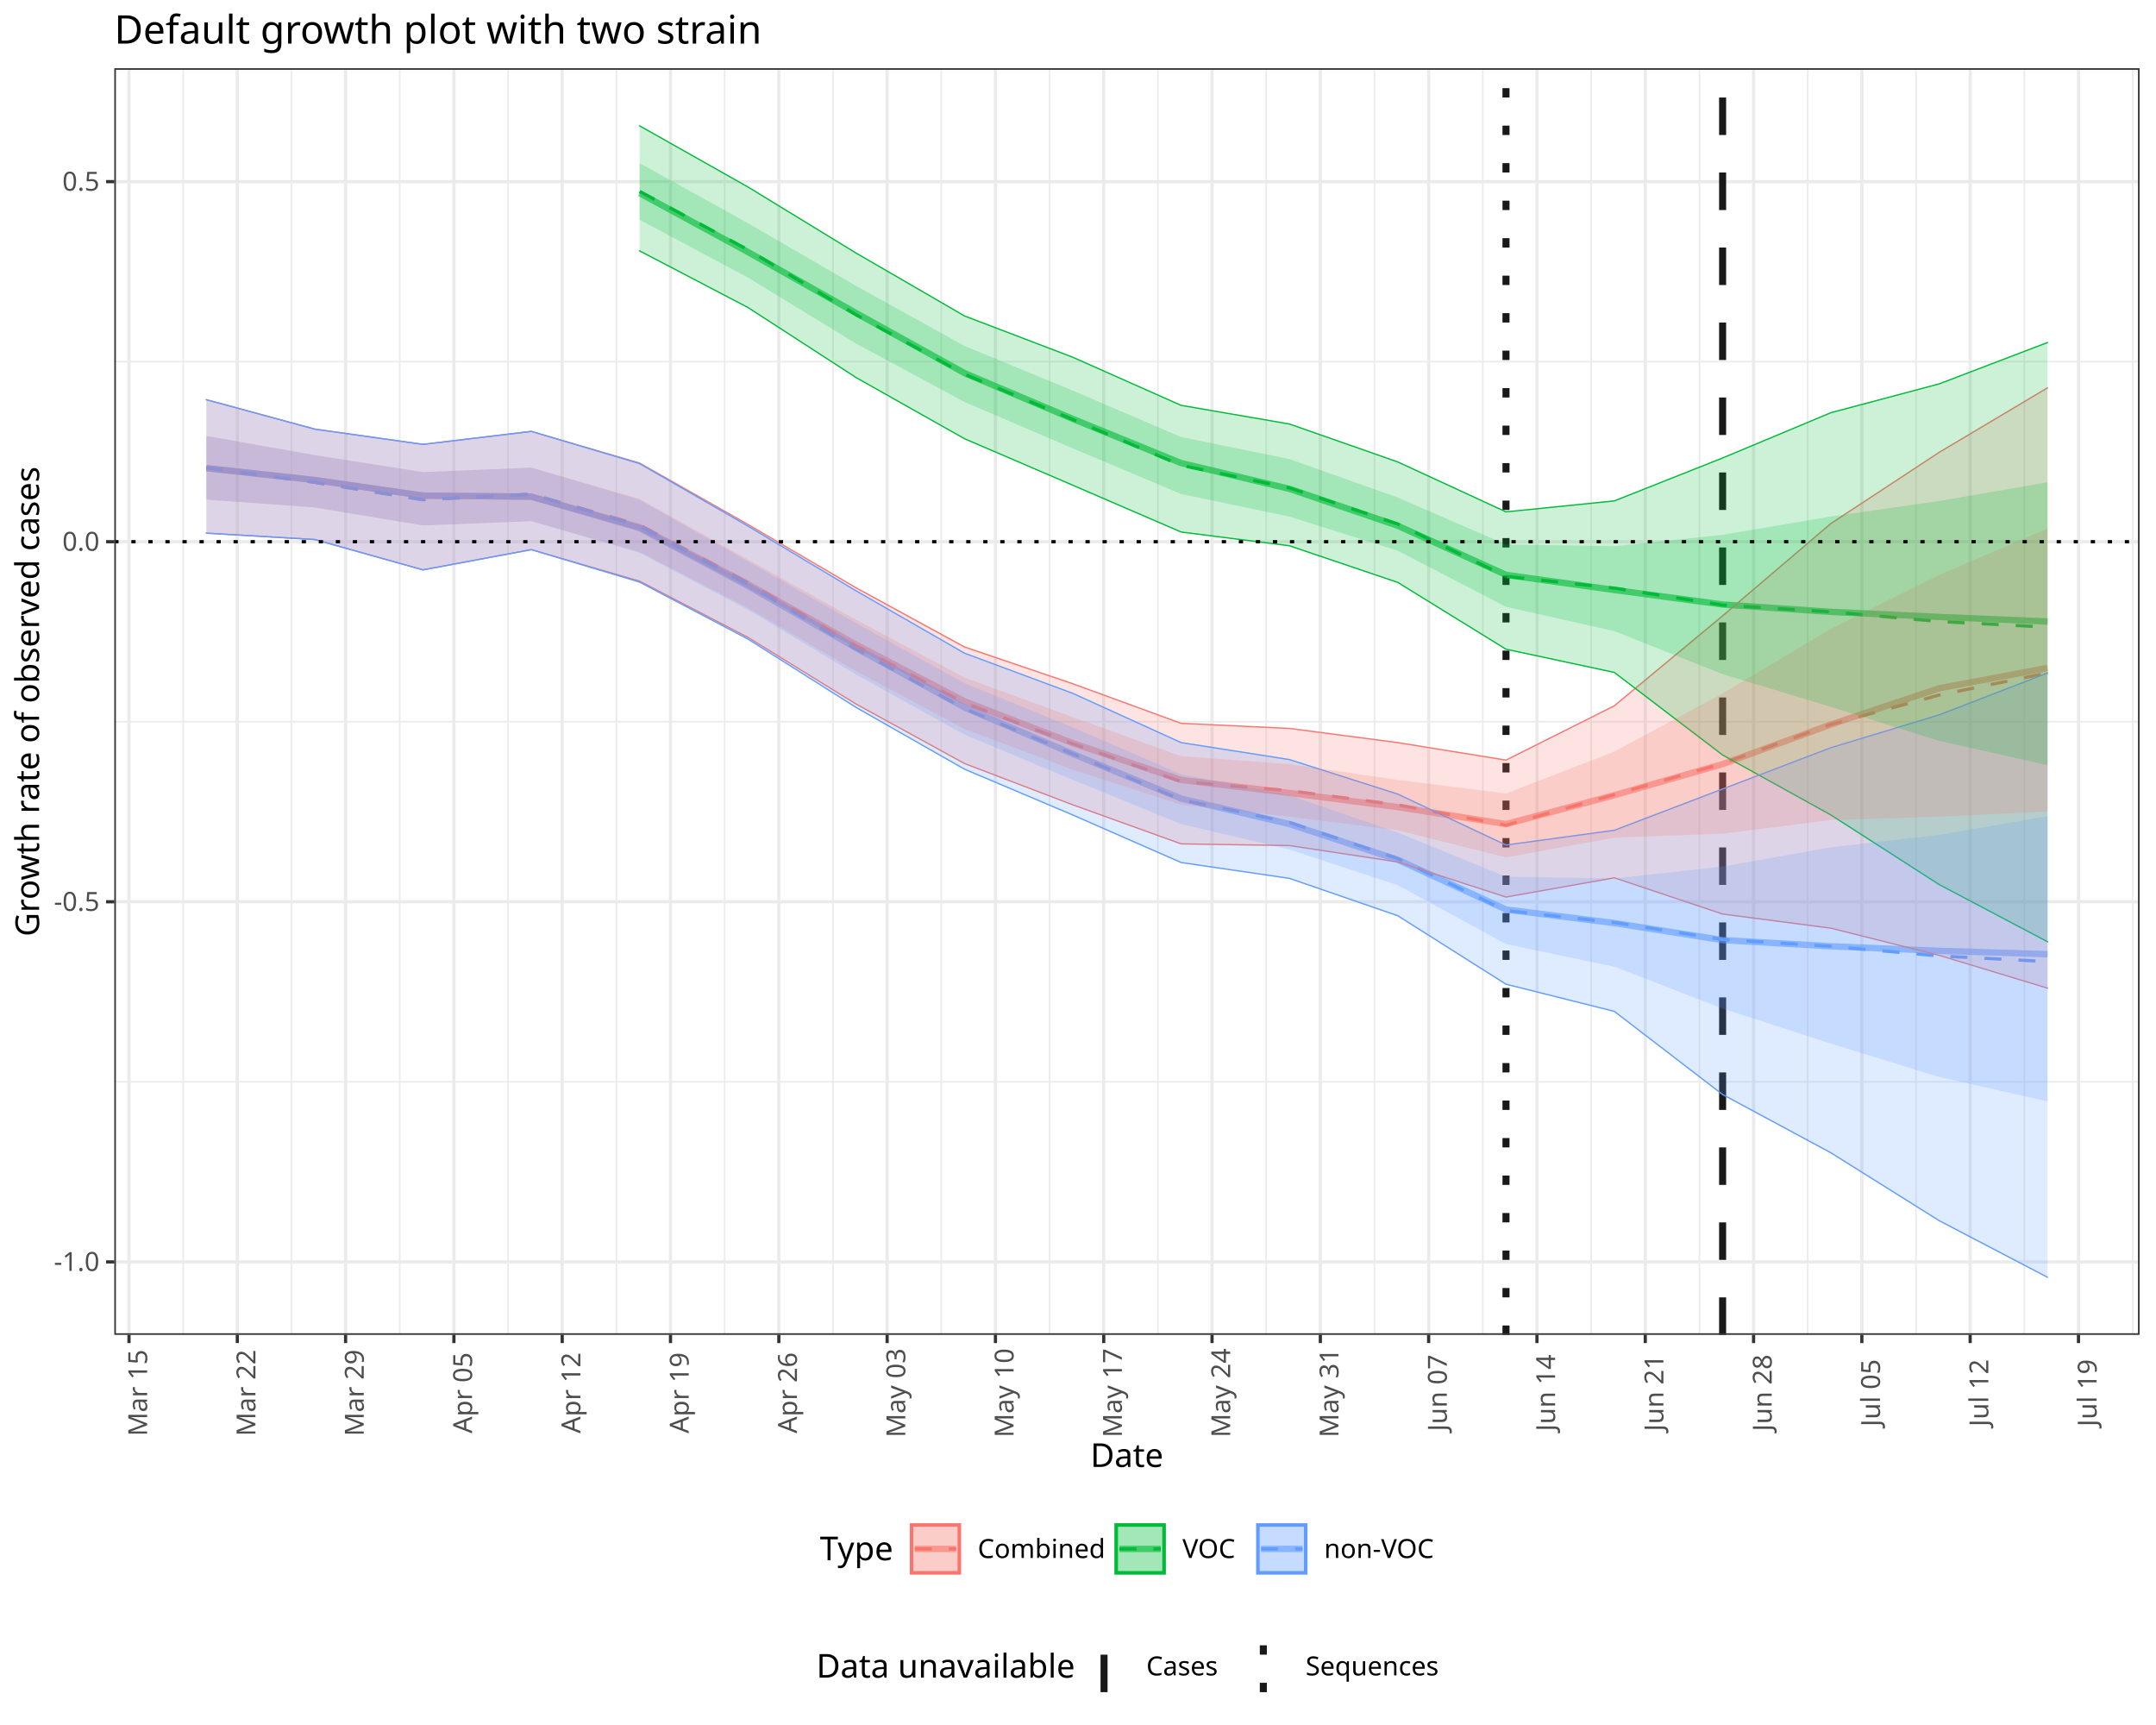
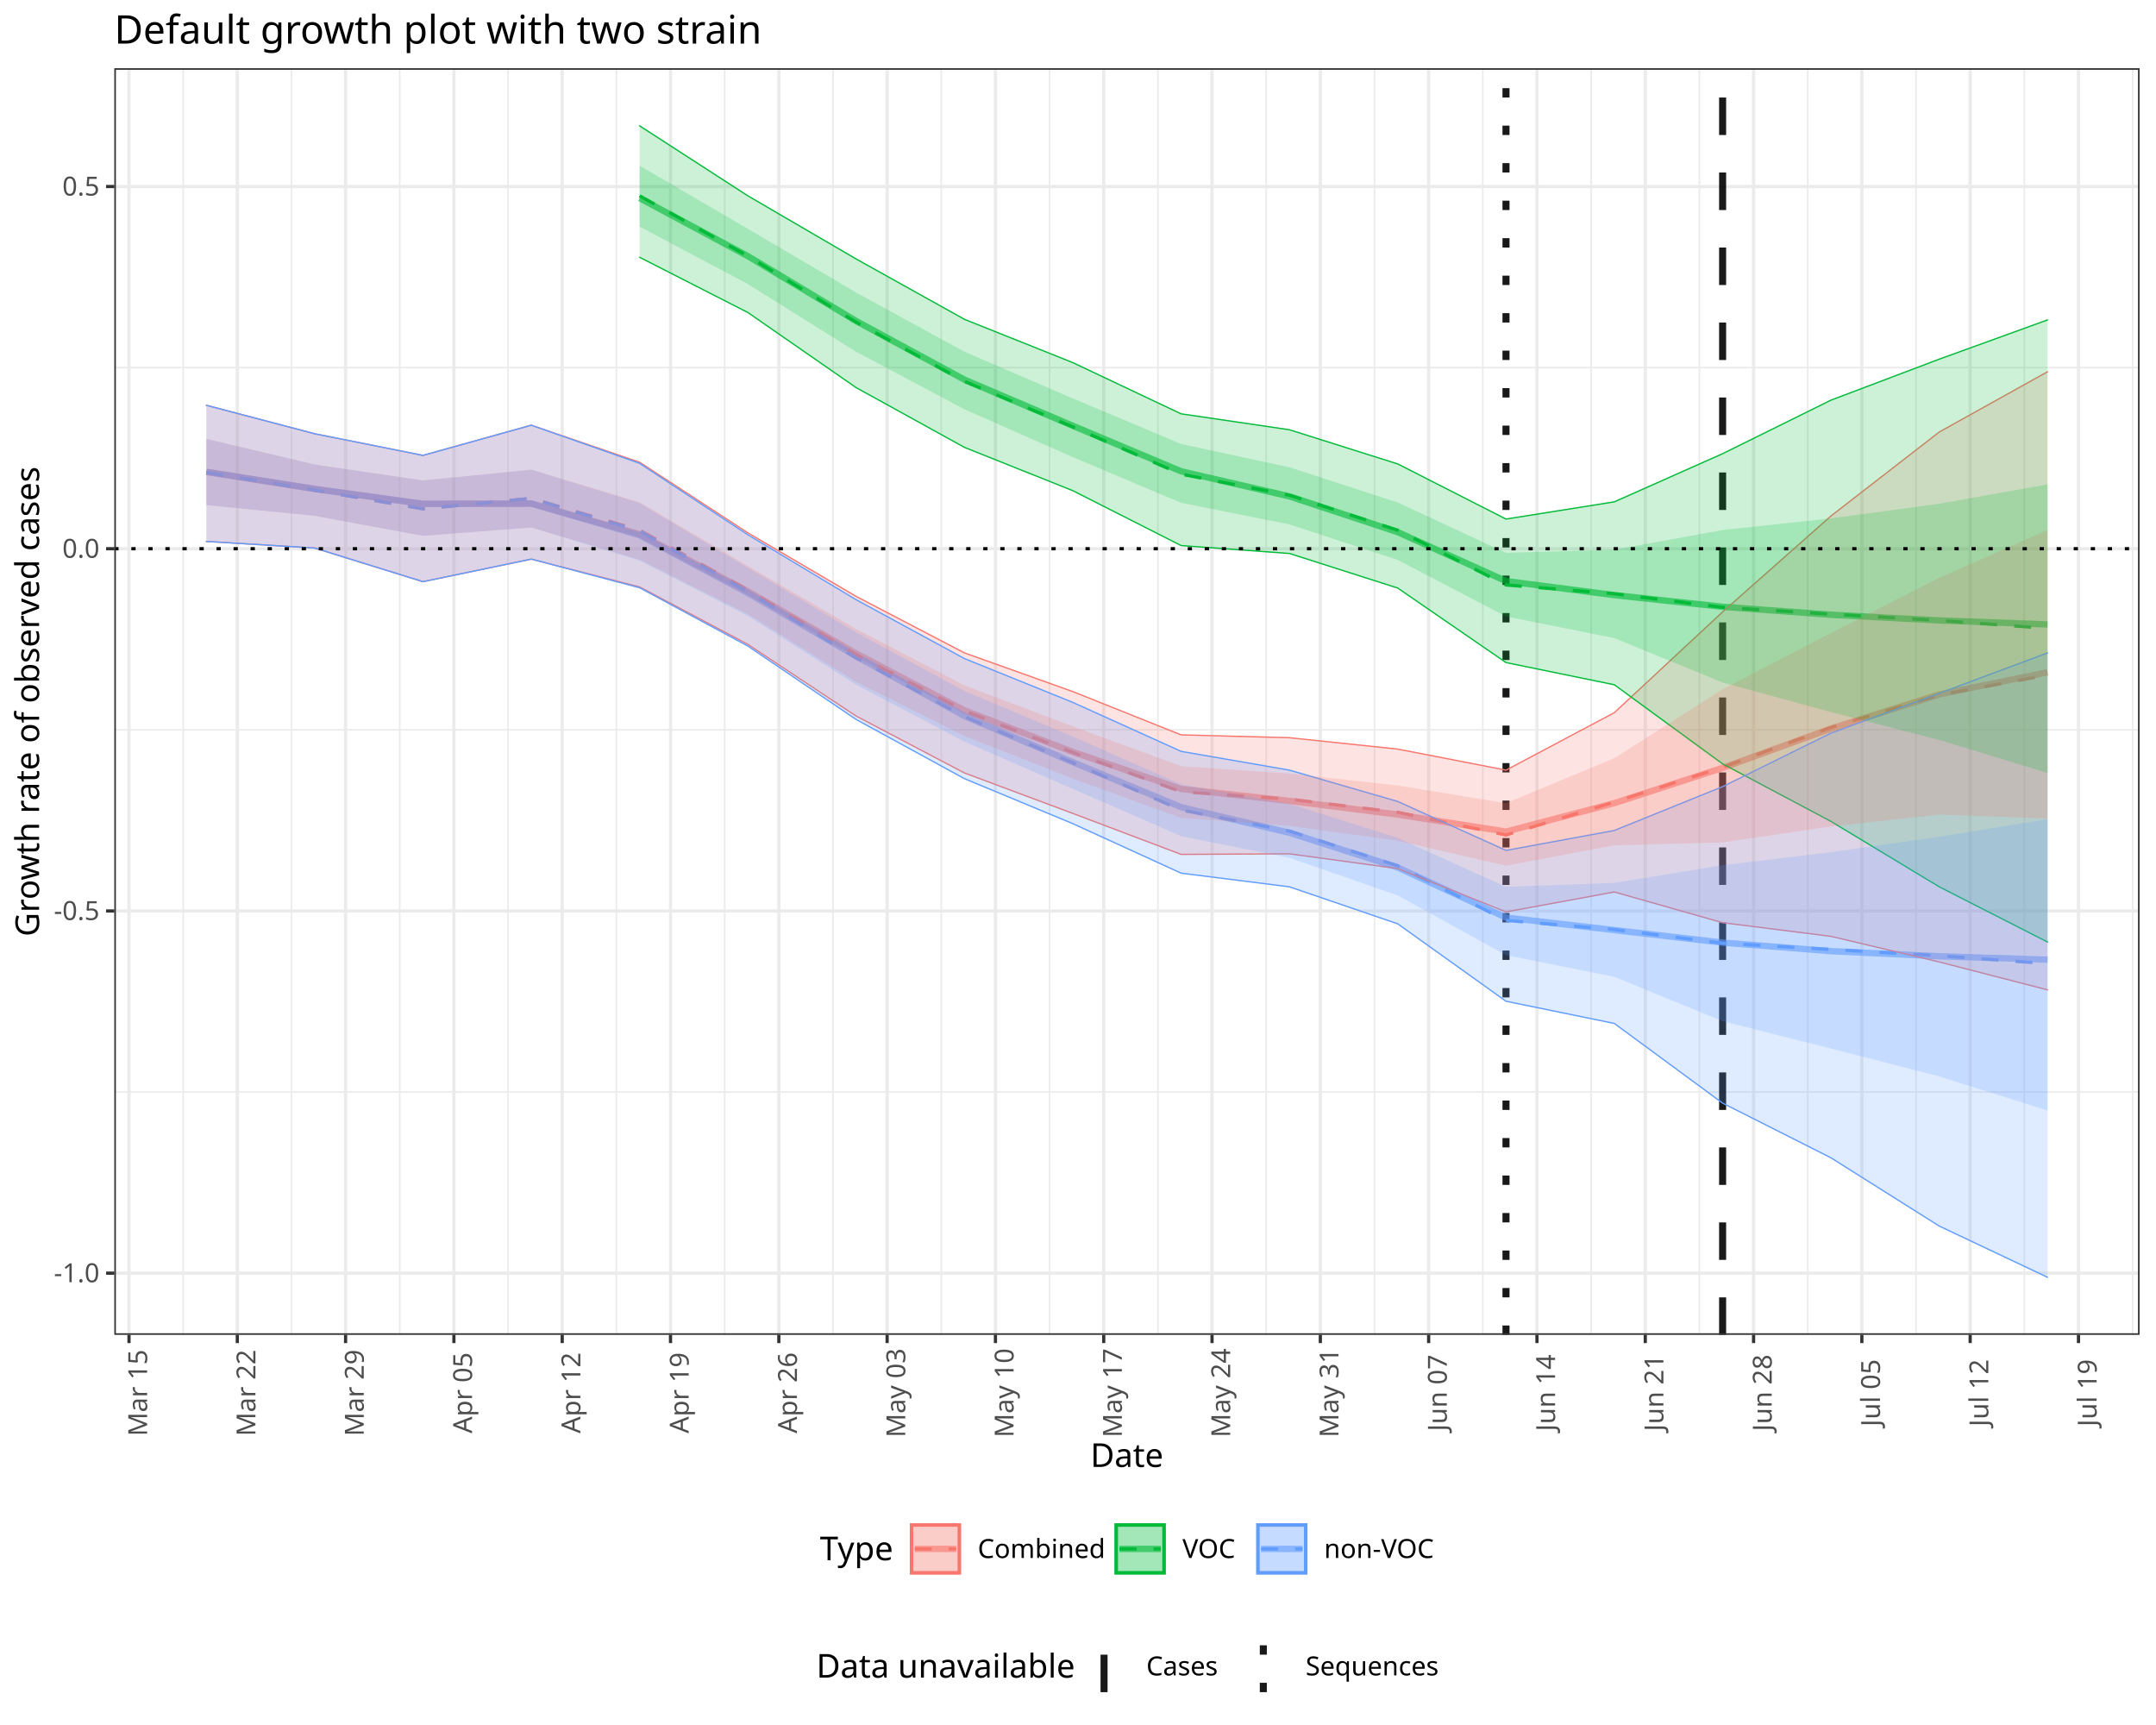
<svg xmlns="http://www.w3.org/2000/svg" class="svglite" data-engine-version="2.0" width="720.00pt" height="576.00pt" viewBox="0 0 720.00 576.00">
  <defs>
    <style type="text/css">
    .svglite line, .svglite polyline, .svglite polygon, .svglite path, .svglite rect, .svglite circle {
      fill: none;
      stroke: #000000;
      stroke-linecap: round;
      stroke-linejoin: round;
      stroke-miterlimit: 10.00;
    }
  </style>
  </defs>
  <rect width="100%" height="100%" style="stroke: none; fill: #FFFFFF;" />
  <defs>
    <clipPath id="cpMC4wMHw3MjAuMDB8MC4wMHw1NzYuMDA=">
      <rect x="0.00" y="0.00" width="720.00" height="576.00" />
    </clipPath>
  </defs>
  <g clip-path="url(#cpMC4wMHw3MjAuMDB8MC4wMHw1NzYuMDA=)">
    <rect x="0.00" y="0.00" width="720.00" height="576.00" style="stroke-width: 1.07; stroke: #FFFFFF; fill: #FFFFFF;" />
  </g>
  <defs>
    <clipPath id="cpMzguMTd8NzE0LjUyfDIyLjc4fDQ0NS43Mw==">
      <rect x="38.17" y="22.78" width="676.35" height="422.95" />
    </clipPath>
  </defs>
  <g clip-path="url(#cpMzguMTd8NzE0LjUyfDIyLjc4fDQ0NS43Mw==)">
    <rect x="38.17" y="22.78" width="676.35" height="422.95" style="stroke-width: 1.07; stroke: none; fill: #FFFFFF;" />
-     <polyline points="38.17,361.24 714.52,361.24 " style="stroke-width: 0.53; stroke: #EBEBEB; stroke-linecap: butt;" />
-     <polyline points="38.17,241.00 714.52,241.00 " style="stroke-width: 0.53; stroke: #EBEBEB; stroke-linecap: butt;" />
-     <polyline points="38.17,120.76 714.52,120.76 " style="stroke-width: 0.53; stroke: #EBEBEB; stroke-linecap: butt;" />
+     <polyline points="38.17,364.65 714.52,364.65 " style="stroke-width: 0.53; stroke: #EBEBEB; stroke-linecap: butt;" />
+     <polyline points="38.17,243.70 714.52,243.70 " style="stroke-width: 0.53; stroke: #EBEBEB; stroke-linecap: butt;" />
+     <polyline points="38.17,122.75 714.52,122.75 " style="stroke-width: 0.53; stroke: #EBEBEB; stroke-linecap: butt;" />
    <polyline points="61.16,445.73 61.16,22.78 " style="stroke-width: 0.53; stroke: #EBEBEB; stroke-linecap: butt;" />
    <polyline points="97.33,445.73 97.33,22.78 " style="stroke-width: 0.53; stroke: #EBEBEB; stroke-linecap: butt;" />
    <polyline points="133.50,445.73 133.50,22.78 " style="stroke-width: 0.53; stroke: #EBEBEB; stroke-linecap: butt;" />
    <polyline points="169.67,445.73 169.67,22.78 " style="stroke-width: 0.53; stroke: #EBEBEB; stroke-linecap: butt;" />
    <polyline points="205.84,445.73 205.84,22.78 " style="stroke-width: 0.53; stroke: #EBEBEB; stroke-linecap: butt;" />
    <polyline points="242.00,445.73 242.00,22.78 " style="stroke-width: 0.53; stroke: #EBEBEB; stroke-linecap: butt;" />
    <polyline points="278.17,445.73 278.17,22.78 " style="stroke-width: 0.53; stroke: #EBEBEB; stroke-linecap: butt;" />
    <polyline points="314.34,445.73 314.34,22.78 " style="stroke-width: 0.53; stroke: #EBEBEB; stroke-linecap: butt;" />
    <polyline points="350.51,445.73 350.51,22.78 " style="stroke-width: 0.53; stroke: #EBEBEB; stroke-linecap: butt;" />
    <polyline points="386.68,445.73 386.68,22.78 " style="stroke-width: 0.53; stroke: #EBEBEB; stroke-linecap: butt;" />
    <polyline points="422.85,445.73 422.85,22.78 " style="stroke-width: 0.53; stroke: #EBEBEB; stroke-linecap: butt;" />
    <polyline points="459.02,445.73 459.02,22.78 " style="stroke-width: 0.53; stroke: #EBEBEB; stroke-linecap: butt;" />
    <polyline points="495.18,445.73 495.18,22.78 " style="stroke-width: 0.53; stroke: #EBEBEB; stroke-linecap: butt;" />
    <polyline points="531.35,445.73 531.35,22.78 " style="stroke-width: 0.53; stroke: #EBEBEB; stroke-linecap: butt;" />
    <polyline points="567.52,445.73 567.52,22.78 " style="stroke-width: 0.53; stroke: #EBEBEB; stroke-linecap: butt;" />
    <polyline points="603.69,445.73 603.69,22.78 " style="stroke-width: 0.53; stroke: #EBEBEB; stroke-linecap: butt;" />
    <polyline points="639.86,445.73 639.86,22.78 " style="stroke-width: 0.53; stroke: #EBEBEB; stroke-linecap: butt;" />
    <polyline points="676.03,445.73 676.03,22.78 " style="stroke-width: 0.53; stroke: #EBEBEB; stroke-linecap: butt;" />
    <polyline points="712.20,445.73 712.20,22.78 " style="stroke-width: 0.53; stroke: #EBEBEB; stroke-linecap: butt;" />
-     <polyline points="38.17,421.36 714.52,421.36 " style="stroke-width: 1.07; stroke: #EBEBEB; stroke-linecap: butt;" />
-     <polyline points="38.17,301.12 714.52,301.12 " style="stroke-width: 1.07; stroke: #EBEBEB; stroke-linecap: butt;" />
-     <polyline points="38.17,180.88 714.52,180.88 " style="stroke-width: 1.07; stroke: #EBEBEB; stroke-linecap: butt;" />
-     <polyline points="38.17,60.65 714.52,60.65 " style="stroke-width: 1.07; stroke: #EBEBEB; stroke-linecap: butt;" />
+     <polyline points="38.17,425.13 714.52,425.13 " style="stroke-width: 1.07; stroke: #EBEBEB; stroke-linecap: butt;" />
+     <polyline points="38.17,304.18 714.52,304.18 " style="stroke-width: 1.07; stroke: #EBEBEB; stroke-linecap: butt;" />
+     <polyline points="38.17,183.23 714.52,183.23 " style="stroke-width: 1.07; stroke: #EBEBEB; stroke-linecap: butt;" />
+     <polyline points="38.17,62.28 714.52,62.28 " style="stroke-width: 1.07; stroke: #EBEBEB; stroke-linecap: butt;" />
    <polyline points="43.08,445.73 43.08,22.78 " style="stroke-width: 1.07; stroke: #EBEBEB; stroke-linecap: butt;" />
    <polyline points="79.25,445.73 79.25,22.78 " style="stroke-width: 1.07; stroke: #EBEBEB; stroke-linecap: butt;" />
    <polyline points="115.41,445.73 115.41,22.78 " style="stroke-width: 1.07; stroke: #EBEBEB; stroke-linecap: butt;" />
    <polyline points="151.58,445.73 151.58,22.78 " style="stroke-width: 1.07; stroke: #EBEBEB; stroke-linecap: butt;" />
    <polyline points="187.75,445.73 187.75,22.78 " style="stroke-width: 1.07; stroke: #EBEBEB; stroke-linecap: butt;" />
    <polyline points="223.92,445.73 223.92,22.78 " style="stroke-width: 1.07; stroke: #EBEBEB; stroke-linecap: butt;" />
    <polyline points="260.09,445.73 260.09,22.78 " style="stroke-width: 1.07; stroke: #EBEBEB; stroke-linecap: butt;" />
    <polyline points="296.26,445.73 296.26,22.78 " style="stroke-width: 1.07; stroke: #EBEBEB; stroke-linecap: butt;" />
    <polyline points="332.43,445.73 332.43,22.78 " style="stroke-width: 1.07; stroke: #EBEBEB; stroke-linecap: butt;" />
    <polyline points="368.59,445.73 368.59,22.78 " style="stroke-width: 1.07; stroke: #EBEBEB; stroke-linecap: butt;" />
    <polyline points="404.76,445.73 404.76,22.78 " style="stroke-width: 1.07; stroke: #EBEBEB; stroke-linecap: butt;" />
    <polyline points="440.93,445.73 440.93,22.78 " style="stroke-width: 1.07; stroke: #EBEBEB; stroke-linecap: butt;" />
    <polyline points="477.10,445.73 477.10,22.78 " style="stroke-width: 1.07; stroke: #EBEBEB; stroke-linecap: butt;" />
    <polyline points="513.27,445.73 513.27,22.78 " style="stroke-width: 1.07; stroke: #EBEBEB; stroke-linecap: butt;" />
    <polyline points="549.44,445.73 549.44,22.78 " style="stroke-width: 1.07; stroke: #EBEBEB; stroke-linecap: butt;" />
    <polyline points="585.61,445.73 585.61,22.78 " style="stroke-width: 1.07; stroke: #EBEBEB; stroke-linecap: butt;" />
    <polyline points="621.77,445.73 621.77,22.78 " style="stroke-width: 1.07; stroke: #EBEBEB; stroke-linecap: butt;" />
    <polyline points="657.94,445.73 657.94,22.78 " style="stroke-width: 1.07; stroke: #EBEBEB; stroke-linecap: butt;" />
    <polyline points="694.11,445.73 694.11,22.78 " style="stroke-width: 1.07; stroke: #EBEBEB; stroke-linecap: butt;" />
    <line x1="575.27" y1="445.73" x2="575.27" y2="22.78" style="stroke-width: 2.35; stroke: #000000; stroke-opacity: 0.90; stroke-dasharray: 12.52,12.52; stroke-linecap: butt;" />
    <line x1="502.93" y1="445.73" x2="502.93" y2="22.78" style="stroke-width: 2.35; stroke: #000000; stroke-opacity: 0.90; stroke-dasharray: 3.13,9.39; stroke-linecap: butt;" />
-     <polyline points="68.91,156.32 105.08,160.29 141.25,165.50 177.42,165.84 213.59,176.03 249.75,195.02 285.92,215.27 322.09,234.16 358.26,248.15 394.43,260.43 430.60,264.77 466.77,269.50 502.93,275.17 539.10,265.53 575.27,255.14 611.44,241.91 647.61,229.82 683.78,223.02 " style="stroke-width: 2.13; stroke: #F8766D; stroke-opacity: 0.60; stroke-linecap: butt;" />
-     <polyline points="213.59,64.49 249.75,84.14 285.92,104.55 322.09,124.58 358.26,139.88 394.43,154.62 430.60,163.23 466.77,175.54 502.93,191.95 539.10,197.00 575.27,201.85 611.44,204.31 647.61,206.01 683.78,207.52 " style="stroke-width: 2.13; stroke: #00BA38; stroke-opacity: 0.60; stroke-linecap: butt;" />
-     <polyline points="68.91,156.32 105.08,160.29 141.25,165.50 177.42,165.84 213.59,176.35 249.75,195.64 285.92,216.40 322.09,236.24 358.26,251.74 394.43,266.66 430.60,275.17 466.77,287.07 502.93,303.70 539.10,308.23 575.27,313.90 611.44,315.98 647.61,317.49 683.78,318.62 " style="stroke-width: 2.13; stroke: #619CFF; stroke-opacity: 0.60; stroke-linecap: butt;" />
-     <polyline points="68.91,156.13 105.08,161.04 141.25,166.86 177.42,165.01 213.59,175.29 249.75,194.52 285.92,215.65 322.09,234.73 358.26,248.34 394.43,260.99 430.60,264.02 466.77,268.74 502.93,275.54 539.10,265.34 575.27,254.95 611.44,241.91 647.61,232.09 683.78,224.72 " style="stroke-width: 1.07; stroke: #F8766D; stroke-dasharray: 5.69,5.69; stroke-linecap: butt;" />
-     <polyline points="213.59,63.93 249.75,83.39 285.92,105.12 322.09,124.95 358.26,140.07 394.43,155.37 430.60,162.91 466.77,174.97 502.93,192.46 539.10,196.38 575.27,202.04 611.44,204.31 647.61,207.52 683.78,209.41 " style="stroke-width: 1.07; stroke: #00BA38; stroke-dasharray: 5.69,5.69; stroke-linecap: butt;" />
-     <polyline points="68.91,156.13 105.08,161.04 141.25,166.86 177.42,165.01 213.59,175.63 249.75,195.11 285.92,216.78 322.09,236.62 358.26,251.74 394.43,267.04 430.60,274.60 466.77,286.69 502.93,304.07 539.10,308.04 575.27,313.71 611.44,315.98 647.61,319.19 683.78,321.08 " style="stroke-width: 1.07; stroke: #619CFF; stroke-dasharray: 5.69,5.69; stroke-linecap: butt;" />
-     <polygon points="68.91,133.46 105.08,143.28 141.25,148.38 177.42,144.04 213.59,154.62 249.75,175.10 285.92,196.30 322.09,216.03 358.26,228.31 394.43,241.53 430.60,243.23 466.77,247.96 502.93,253.81 539.10,235.68 575.27,205.63 611.44,174.80 647.61,151.03 683.78,129.49 683.78,329.96 647.61,319.00 611.44,309.93 575.27,305.21 539.10,293.11 502.93,299.54 466.77,287.82 430.60,282.34 394.43,281.78 358.26,268.74 322.09,254.95 285.92,235.11 249.75,212.81 213.59,194.05 177.42,183.53 141.25,190.29 105.08,180.15 68.91,178.03 " style="stroke-width: 0.00; stroke: none; fill: #F8766D; fill-opacity: 0.20;" />
-     <polyline points="68.91,133.46 105.08,143.28 141.25,148.38 177.42,144.04 213.59,154.62 249.75,175.10 285.92,196.30 322.09,216.03 358.26,228.31 394.43,241.53 430.60,243.23 466.77,247.96 502.93,253.81 539.10,235.68 575.27,205.63 611.44,174.80 647.61,151.03 683.78,129.49 " style="stroke-width: 0.43; stroke: #F8766D;" />
-     <polyline points="683.78,329.96 647.61,319.00 611.44,309.93 575.27,305.21 539.10,293.11 502.93,299.54 466.77,287.82 430.60,282.34 394.43,281.78 358.26,268.74 322.09,254.95 285.92,235.11 249.75,212.81 213.59,194.05 177.42,183.53 141.25,190.29 105.08,180.15 68.91,178.03 " style="stroke-width: 0.43; stroke: #F8766D;" />
-     <polygon points="213.59,42.01 249.75,62.41 285.92,84.52 322.09,105.49 358.26,119.29 394.43,135.35 430.60,141.58 466.77,154.24 502.93,170.92 539.10,167.26 575.27,152.92 611.44,137.80 647.61,128.17 683.78,114.37 683.78,314.47 647.61,295.38 611.44,272.14 575.27,252.11 539.10,224.53 502.93,216.78 466.77,194.47 430.60,182.24 394.43,177.65 358.26,162.03 322.09,146.49 285.92,126.09 249.75,102.66 213.59,83.77 " style="stroke-width: 0.00; stroke: none; fill: #00BA38; fill-opacity: 0.20;" />
-     <polyline points="213.59,42.01 249.75,62.41 285.92,84.52 322.09,105.49 358.26,119.29 394.43,135.35 430.60,141.58 466.77,154.24 502.93,170.92 539.10,167.26 575.27,152.92 611.44,137.80 647.61,128.17 683.78,114.37 " style="stroke-width: 0.43; stroke: #00BA38;" />
-     <polyline points="683.78,314.47 647.61,295.38 611.44,272.14 575.27,252.11 539.10,224.53 502.93,216.78 466.77,194.47 430.60,182.24 394.43,177.65 358.26,162.03 322.09,146.49 285.92,126.09 249.75,102.66 213.59,83.77 " style="stroke-width: 0.43; stroke: #00BA38;" />
-     <polygon points="68.91,133.46 105.08,143.28 141.25,148.38 177.42,144.04 213.59,154.81 249.75,175.65 285.92,197.30 322.09,218.10 358.26,231.52 394.43,247.96 430.60,253.63 466.77,265.15 502.93,282.16 539.10,277.24 575.27,263.45 611.44,249.66 647.61,238.70 683.78,224.72 683.78,426.51 647.61,407.61 611.44,384.94 575.27,365.48 539.10,337.71 502.93,328.64 466.77,305.77 430.60,293.30 394.43,288.01 358.26,272.14 322.09,256.84 285.92,236.24 249.75,213.38 213.59,194.37 177.42,183.53 141.25,190.29 105.08,180.15 68.91,178.03 " style="stroke-width: 0.00; stroke: none; fill: #619CFF; fill-opacity: 0.20;" />
-     <polyline points="68.91,133.46 105.08,143.28 141.25,148.38 177.42,144.04 213.59,154.81 249.75,175.65 285.92,197.30 322.09,218.10 358.26,231.52 394.43,247.96 430.60,253.63 466.77,265.15 502.93,282.16 539.10,277.24 575.27,263.45 611.44,249.66 647.61,238.70 683.78,224.72 " style="stroke-width: 0.43; stroke: #619CFF;" />
-     <polyline points="683.78,426.51 647.61,407.61 611.44,384.94 575.27,365.48 539.10,337.71 502.93,328.64 466.77,305.77 430.60,293.30 394.43,288.01 358.26,272.14 322.09,256.84 285.92,236.24 249.75,213.38 213.59,194.37 177.42,183.53 141.25,190.29 105.08,180.15 68.91,178.03 " style="stroke-width: 0.43; stroke: #619CFF;" />
-     <polygon points="68.91,145.55 105.08,151.97 141.25,157.64 177.42,156.13 213.59,166.56 249.75,186.80 285.92,206.96 322.09,226.23 358.26,239.45 394.43,252.49 430.60,255.14 466.77,260.43 502.93,264.96 539.10,250.98 575.27,231.52 611.44,209.98 647.61,191.97 683.78,176.48 683.78,271.01 647.61,272.71 611.44,273.84 575.27,278.38 539.10,279.70 502.93,286.31 466.77,277.24 430.60,272.71 394.43,268.74 358.26,257.03 322.09,243.42 285.92,224.15 249.75,202.99 213.59,184.30 177.42,174.02 141.25,175.46 105.08,169.45 68.91,166.82 " style="stroke-width: 0.00; stroke: none; fill: #F8766D; fill-opacity: 0.20;" />
-     <polyline points="68.91,145.55 105.08,151.97 141.25,157.64 177.42,156.13 213.59,166.56 249.75,186.80 285.92,206.96 322.09,226.23 358.26,239.45 394.43,252.49 430.60,255.14 466.77,260.43 502.93,264.96 539.10,250.98 575.27,231.52 611.44,209.98 647.61,191.97 683.78,176.48 " style="stroke-width: 1.07; stroke: none;" />
-     <polyline points="683.78,271.01 647.61,272.71 611.44,273.84 575.27,278.38 539.10,279.70 502.93,286.31 466.77,277.24 430.60,272.71 394.43,268.74 358.26,257.03 322.09,243.42 285.92,224.15 249.75,202.99 213.59,184.30 177.42,174.02 141.25,175.46 105.08,169.45 68.91,166.82 " style="stroke-width: 1.07; stroke: none;" />
-     <polygon points="213.59,54.48 249.75,74.51 285.92,95.48 322.09,115.51 358.26,130.43 394.43,145.93 430.60,153.30 466.77,166.13 502.93,181.82 539.10,182.39 575.27,178.58 611.44,172.46 647.61,167.30 683.78,161.04 683.78,255.51 647.61,247.39 611.44,236.05 575.27,225.10 539.10,210.74 502.93,202.61 466.77,183.89 430.60,172.49 394.43,164.95 358.26,149.71 322.09,134.21 285.92,114.75 249.75,92.65 213.59,73.37 " style="stroke-width: 0.00; stroke: none; fill: #00BA38; fill-opacity: 0.20;" />
-     <polyline points="213.59,54.48 249.75,74.51 285.92,95.48 322.09,115.51 358.26,130.43 394.43,145.93 430.60,153.30 466.77,166.13 502.93,181.82 539.10,182.39 575.27,178.58 611.44,172.46 647.61,167.30 683.78,161.04 " style="stroke-width: 1.07; stroke: none;" />
-     <polyline points="683.78,255.51 647.61,247.39 611.44,236.05 575.27,225.10 539.10,210.74 502.93,202.61 466.77,183.89 430.60,172.49 394.43,164.95 358.26,149.71 322.09,134.21 285.92,114.75 249.75,92.65 213.59,73.37 " style="stroke-width: 1.07; stroke: none;" />
-     <polygon points="68.91,145.55 105.08,151.97 141.25,157.64 177.42,156.13 213.59,166.86 249.75,187.44 285.92,208.09 322.09,228.12 358.26,242.86 394.43,258.54 430.60,265.53 466.77,278.00 502.93,292.74 539.10,293.30 575.27,289.34 611.44,282.91 647.61,278.76 683.78,272.52 683.78,367.75 647.61,359.62 611.44,348.48 575.27,336.76 539.10,322.78 502.93,315.22 466.77,295.57 430.60,283.67 394.43,275.17 358.26,260.43 322.09,245.31 285.92,225.28 249.75,203.56 213.59,184.62 177.42,174.02 141.25,175.46 105.08,169.45 68.91,166.82 " style="stroke-width: 0.00; stroke: none; fill: #619CFF; fill-opacity: 0.20;" />
-     <polyline points="68.91,145.55 105.08,151.97 141.25,157.64 177.42,156.13 213.59,166.86 249.75,187.44 285.92,208.09 322.09,228.12 358.26,242.86 394.43,258.54 430.60,265.53 466.77,278.00 502.93,292.74 539.10,293.30 575.27,289.34 611.44,282.91 647.61,278.76 683.78,272.52 " style="stroke-width: 1.07; stroke: none;" />
-     <polyline points="683.78,367.75 647.61,359.62 611.44,348.48 575.27,336.76 539.10,322.78 502.93,315.22 466.77,295.57 430.60,283.67 394.43,275.17 358.26,260.43 322.09,245.31 285.92,225.28 249.75,203.56 213.59,184.62 177.42,174.02 141.25,175.46 105.08,169.45 68.91,166.82 " style="stroke-width: 1.07; stroke: none;" />
-     <line x1="38.17" y1="180.88" x2="714.52" y2="180.88" style="stroke-width: 1.07; stroke-dasharray: 1.42,4.27; stroke-linecap: butt;" />
+     <polyline points="68.91,157.57 105.08,163.27 141.25,168.25 177.42,168.15 213.59,178.38 249.75,197.46 285.92,218.20 322.09,237.20 358.26,251.08 394.43,263.43 430.60,267.43 466.77,271.99 502.93,277.69 539.10,268.19 575.27,256.40 611.44,243.29 647.61,231.88 683.78,224.47 " style="stroke-width: 2.13; stroke: #F8766D; stroke-opacity: 0.60; stroke-linecap: butt;" />
+     <polyline points="213.59,66.15 249.75,85.53 285.92,107.20 322.09,126.78 358.26,142.17 394.43,157.38 430.60,165.74 466.77,177.68 502.93,194.04 539.10,198.72 575.27,202.61 611.44,205.27 647.61,207.17 683.78,208.51 " style="stroke-width: 2.13; stroke: #00BA38; stroke-opacity: 0.60; stroke-linecap: butt;" />
+     <polyline points="68.91,157.57 105.08,163.27 141.25,168.25 177.42,168.15 213.59,178.72 249.75,198.03 285.92,219.15 322.09,239.11 358.26,254.50 394.43,269.52 430.60,278.07 466.77,289.66 502.93,306.39 539.10,310.57 575.27,314.75 611.44,317.60 647.61,319.31 683.78,320.45 " style="stroke-width: 2.13; stroke: #619CFF; stroke-opacity: 0.60; stroke-linecap: butt;" />
+     <polyline points="68.91,157.76 105.08,163.65 141.25,169.90 177.42,166.42 213.59,177.03 249.75,197.01 285.92,218.58 322.09,237.39 358.26,251.27 394.43,264.38 430.60,266.85 466.77,271.23 502.93,278.83 539.10,267.81 575.27,256.21 611.44,242.91 647.61,232.07 683.78,225.42 " style="stroke-width: 1.07; stroke: #F8766D; stroke-dasharray: 5.69,5.69; stroke-linecap: butt;" />
+     <polyline points="213.59,65.39 249.75,85.53 285.92,107.58 322.09,127.35 358.26,142.55 394.43,158.33 430.60,165.36 466.77,177.05 502.93,195.33 539.10,198.26 575.27,202.80 611.44,205.08 647.61,207.17 683.78,209.84 " style="stroke-width: 1.07; stroke: #00BA38; stroke-dasharray: 5.69,5.69; stroke-linecap: butt;" />
+     <polyline points="68.91,157.76 105.08,163.65 141.25,169.90 177.42,166.42 213.59,177.37 249.75,197.60 285.92,219.72 322.09,239.30 358.26,254.69 394.43,270.47 430.60,277.50 466.77,289.09 502.93,307.34 539.10,310.38 575.27,314.94 611.44,317.03 647.61,319.12 683.78,321.78 " style="stroke-width: 1.07; stroke: #619CFF; stroke-dasharray: 5.69,5.69; stroke-linecap: butt;" />
+     <polygon points="68.91,135.33 105.08,144.83 141.25,152.06 177.42,141.98 213.59,154.34 249.75,177.92 285.92,199.15 322.09,218.01 358.26,230.93 394.43,245.38 430.60,246.33 466.77,250.13 502.93,257.16 539.10,237.97 575.27,204.32 611.44,172.30 647.61,144.26 683.78,124.12 683.78,330.53 647.61,321.21 611.44,312.66 575.27,308.10 539.10,297.84 502.93,304.49 466.77,290.04 430.60,285.10 394.43,285.29 358.26,271.61 322.09,258.11 285.92,239.11 249.75,215.16 213.59,195.98 177.42,186.70 141.25,194.23 105.08,183.00 68.91,180.79 " style="stroke-width: 0.00; stroke: none; fill: #F8766D; fill-opacity: 0.20;" />
+     <polyline points="68.91,135.33 105.08,144.83 141.25,152.06 177.42,141.98 213.59,154.34 249.75,177.92 285.92,199.15 322.09,218.01 358.26,230.93 394.43,245.38 430.60,246.33 466.77,250.13 502.93,257.16 539.10,237.97 575.27,204.32 611.44,172.30 647.61,144.26 683.78,124.12 " style="stroke-width: 0.43; stroke: #F8766D;" />
+     <polyline points="683.78,330.53 647.61,321.21 611.44,312.66 575.27,308.10 539.10,297.84 502.93,304.49 466.77,290.04 430.60,285.10 394.43,285.29 358.26,271.61 322.09,258.11 285.92,239.11 249.75,215.16 213.59,195.98 177.42,186.70 141.25,194.23 105.08,183.00 68.91,180.79 " style="stroke-width: 0.43; stroke: #F8766D;" />
+     <polygon points="213.59,42.01 249.75,65.39 285.92,86.48 322.09,106.63 358.26,121.08 394.43,138.18 430.60,143.50 466.77,154.91 502.93,173.32 539.10,167.57 575.27,151.49 611.44,133.62 647.61,119.93 683.78,106.82 683.78,314.56 647.61,296.12 611.44,274.27 575.27,255.07 539.10,228.65 502.93,221.24 466.77,196.36 430.60,184.81 394.43,182.17 358.26,163.84 322.09,149.39 285.92,129.44 249.75,104.35 213.59,85.91 " style="stroke-width: 0.00; stroke: none; fill: #00BA38; fill-opacity: 0.20;" />
+     <polyline points="213.59,42.01 249.75,65.39 285.92,86.48 322.09,106.63 358.26,121.08 394.43,138.18 430.60,143.50 466.77,154.91 502.93,173.32 539.10,167.57 575.27,151.49 611.44,133.62 647.61,119.93 683.78,106.82 " style="stroke-width: 0.43; stroke: #00BA38;" />
+     <polyline points="683.78,314.56 647.61,296.12 611.44,274.27 575.27,255.07 539.10,228.65 502.93,221.24 466.77,196.36 430.60,184.81 394.43,182.17 358.26,163.84 322.09,149.39 285.92,129.44 249.75,104.35 213.59,85.91 " style="stroke-width: 0.43; stroke: #00BA38;" />
+     <polygon points="68.91,135.33 105.08,144.83 141.25,152.06 177.42,141.98 213.59,154.72 249.75,178.57 285.92,200.26 322.09,219.91 358.26,234.54 394.43,250.89 430.60,257.16 466.77,267.62 502.93,283.96 539.10,277.31 575.27,262.67 611.44,244.81 647.61,231.50 683.78,218.01 683.78,426.51 647.61,409.40 611.44,386.60 575.27,368.35 539.10,341.74 502.93,334.33 466.77,308.48 430.60,296.12 394.43,291.56 358.26,275.03 322.09,260.01 285.92,240.25 249.75,215.73 213.59,196.26 177.42,186.70 141.25,194.23 105.08,183.00 68.91,180.79 " style="stroke-width: 0.00; stroke: none; fill: #619CFF; fill-opacity: 0.20;" />
+     <polyline points="68.91,135.33 105.08,144.83 141.25,152.06 177.42,141.98 213.59,154.72 249.75,178.57 285.92,200.26 322.09,219.91 358.26,234.54 394.43,250.89 430.60,257.16 466.77,267.62 502.93,283.96 539.10,277.31 575.27,262.67 611.44,244.81 647.61,231.50 683.78,218.01 " style="stroke-width: 0.43; stroke: #619CFF;" />
+     <polyline points="683.78,426.51 647.61,409.40 611.44,386.60 575.27,368.35 539.10,341.74 502.93,334.33 466.77,308.48 430.60,296.12 394.43,291.56 358.26,275.03 322.09,260.01 285.92,240.25 249.75,215.73 213.59,196.26 177.42,186.70 141.25,194.23 105.08,183.00 68.91,180.79 " style="stroke-width: 0.43; stroke: #619CFF;" />
+     <polygon points="68.91,146.54 105.08,155.10 141.25,160.42 177.42,156.81 213.59,167.68 249.75,188.97 285.92,210.03 322.09,228.84 358.26,242.53 394.43,255.83 430.60,258.30 466.77,262.29 502.93,268.19 539.10,253.17 575.27,230.17 611.44,211.36 647.61,192.94 683.78,176.97 683.78,273.32 647.61,271.99 611.44,275.98 575.27,281.30 539.10,282.25 502.93,289.09 466.77,280.73 430.60,275.79 394.43,273.13 358.26,260.01 322.09,245.76 285.92,227.70 249.75,205.08 213.59,186.86 177.42,176.14 141.25,178.93 105.08,172.26 68.91,168.67 " style="stroke-width: 0.00; stroke: none; fill: #F8766D; fill-opacity: 0.20;" />
+     <polyline points="68.91,146.54 105.08,155.10 141.25,160.42 177.42,156.81 213.59,167.68 249.75,188.97 285.92,210.03 322.09,228.84 358.26,242.53 394.43,255.83 430.60,258.30 466.77,262.29 502.93,268.19 539.10,253.17 575.27,230.17 611.44,211.36 647.61,192.94 683.78,176.97 " style="stroke-width: 1.07; stroke: none;" />
+     <polyline points="683.78,273.32 647.61,271.99 611.44,275.98 575.27,281.30 539.10,282.25 502.93,289.09 466.77,280.73 430.60,275.79 394.43,273.13 358.26,260.01 322.09,245.76 285.92,227.70 249.75,205.08 213.59,186.86 177.42,176.14 141.25,178.93 105.08,172.26 68.91,168.67 " style="stroke-width: 1.07; stroke: none;" />
+     <polygon points="213.59,55.31 249.75,76.41 285.92,97.70 322.09,117.46 358.26,133.05 394.43,148.25 430.60,156.05 466.77,167.79 502.93,184.60 539.10,183.55 575.27,176.99 611.44,173.10 647.61,168.21 683.78,161.75 683.78,258.11 647.61,247.09 611.44,237.77 575.27,227.89 539.10,213.07 502.93,205.84 466.77,186.95 430.60,175.11 394.43,167.89 358.26,152.63 322.09,136.66 285.92,117.46 249.75,94.85 213.59,75.65 " style="stroke-width: 0.00; stroke: none; fill: #00BA38; fill-opacity: 0.20;" />
+     <polyline points="213.59,55.31 249.75,76.41 285.92,97.70 322.09,117.46 358.26,133.05 394.43,148.25 430.60,156.05 466.77,167.79 502.93,184.60 539.10,183.55 575.27,176.99 611.44,173.10 647.61,168.21 683.78,161.75 " style="stroke-width: 1.07; stroke: none;" />
+     <polyline points="683.78,258.11 647.61,247.09 611.44,237.77 575.27,227.89 539.10,213.07 502.93,205.84 466.77,186.95 430.60,175.11 394.43,167.89 358.26,152.63 322.09,136.66 285.92,117.46 249.75,94.85 213.59,75.65 " style="stroke-width: 1.07; stroke: none;" />
+     <polygon points="68.91,146.54 105.08,155.10 141.25,160.42 177.42,156.81 213.59,167.98 249.75,189.59 285.92,211.17 322.09,230.74 358.26,245.95 394.43,261.91 430.60,268.38 466.77,279.78 502.93,296.12 539.10,294.79 575.27,288.90 611.44,284.53 647.61,279.40 683.78,273.51 683.78,370.82 647.61,359.42 611.44,350.10 575.27,340.98 539.10,326.16 502.93,318.93 466.77,298.98 430.60,286.43 394.43,279.21 358.26,263.43 322.09,247.66 285.92,228.65 249.75,205.65 213.59,187.20 177.42,176.14 141.25,178.93 105.08,172.26 68.91,168.67 " style="stroke-width: 0.00; stroke: none; fill: #619CFF; fill-opacity: 0.20;" />
+     <polyline points="68.91,146.54 105.08,155.10 141.25,160.42 177.42,156.81 213.59,167.98 249.75,189.59 285.92,211.17 322.09,230.74 358.26,245.95 394.43,261.91 430.60,268.38 466.77,279.78 502.93,296.12 539.10,294.79 575.27,288.90 611.44,284.53 647.61,279.40 683.78,273.51 " style="stroke-width: 1.07; stroke: none;" />
+     <polyline points="683.78,370.82 647.61,359.42 611.44,350.10 575.27,340.98 539.10,326.16 502.93,318.93 466.77,298.98 430.60,286.43 394.43,279.21 358.26,263.43 322.09,247.66 285.92,228.65 249.75,205.65 213.59,187.20 177.42,176.14 141.25,178.93 105.08,172.26 68.91,168.67 " style="stroke-width: 1.07; stroke: none;" />
+     <line x1="38.17" y1="183.23" x2="714.52" y2="183.23" style="stroke-width: 1.07; stroke-dasharray: 1.42,4.27; stroke-linecap: butt;" />
    <rect x="38.17" y="22.78" width="676.35" height="422.95" style="stroke-width: 1.07; stroke: #333333;" />
  </g>
  <g clip-path="url(#cpMC4wMHw3MjAuMDB8MC4wMHw1NzYuMDA=)">
-     <text x="33.24" y="424.38" text-anchor="end" style="font-size: 8.80px; fill: #4D4D4D; font-family: sans;" textLength="15.16px" lengthAdjust="spacingAndGlyphs">-1.0</text>
-     <text x="33.24" y="304.15" text-anchor="end" style="font-size: 8.80px; fill: #4D4D4D; font-family: sans;" textLength="15.16px" lengthAdjust="spacingAndGlyphs">-0.5</text>
-     <text x="33.24" y="183.91" text-anchor="end" style="font-size: 8.80px; fill: #4D4D4D; font-family: sans;" textLength="12.23px" lengthAdjust="spacingAndGlyphs">0.0</text>
-     <text x="33.24" y="63.67" text-anchor="end" style="font-size: 8.80px; fill: #4D4D4D; font-family: sans;" textLength="12.23px" lengthAdjust="spacingAndGlyphs">0.5</text>
-     <polyline points="35.43,421.36 38.17,421.36 " style="stroke-width: 1.07; stroke: #333333; stroke-linecap: butt;" />
-     <polyline points="35.43,301.12 38.17,301.12 " style="stroke-width: 1.07; stroke: #333333; stroke-linecap: butt;" />
-     <polyline points="35.43,180.88 38.17,180.88 " style="stroke-width: 1.07; stroke: #333333; stroke-linecap: butt;" />
-     <polyline points="35.43,60.65 38.17,60.65 " style="stroke-width: 1.07; stroke: #333333; stroke-linecap: butt;" />
+     <text x="33.24" y="428.15" text-anchor="end" style="font-size: 8.80px; fill: #4D4D4D; font-family: sans;" textLength="15.16px" lengthAdjust="spacingAndGlyphs">-1.0</text>
+     <text x="33.24" y="307.20" text-anchor="end" style="font-size: 8.80px; fill: #4D4D4D; font-family: sans;" textLength="15.16px" lengthAdjust="spacingAndGlyphs">-0.5</text>
+     <text x="33.24" y="186.25" text-anchor="end" style="font-size: 8.80px; fill: #4D4D4D; font-family: sans;" textLength="12.23px" lengthAdjust="spacingAndGlyphs">0.0</text>
+     <text x="33.24" y="65.30" text-anchor="end" style="font-size: 8.80px; fill: #4D4D4D; font-family: sans;" textLength="12.23px" lengthAdjust="spacingAndGlyphs">0.5</text>
+     <polyline points="35.43,425.13 38.17,425.13 " style="stroke-width: 1.07; stroke: #333333; stroke-linecap: butt;" />
+     <polyline points="35.43,304.18 38.17,304.18 " style="stroke-width: 1.07; stroke: #333333; stroke-linecap: butt;" />
+     <polyline points="35.43,183.23 38.17,183.23 " style="stroke-width: 1.07; stroke: #333333; stroke-linecap: butt;" />
+     <polyline points="35.43,62.28 38.17,62.28 " style="stroke-width: 1.07; stroke: #333333; stroke-linecap: butt;" />
    <polyline points="43.08,448.47 43.08,445.73 " style="stroke-width: 1.07; stroke: #333333; stroke-linecap: butt;" />
    <polyline points="79.25,448.47 79.25,445.73 " style="stroke-width: 1.07; stroke: #333333; stroke-linecap: butt;" />
    <polyline points="115.41,448.47 115.41,445.73 " style="stroke-width: 1.07; stroke: #333333; stroke-linecap: butt;" />
    <polyline points="151.58,448.47 151.58,445.73 " style="stroke-width: 1.07; stroke: #333333; stroke-linecap: butt;" />
    <polyline points="187.75,448.47 187.75,445.73 " style="stroke-width: 1.07; stroke: #333333; stroke-linecap: butt;" />
    <polyline points="223.92,448.47 223.92,445.73 " style="stroke-width: 1.07; stroke: #333333; stroke-linecap: butt;" />
    <polyline points="260.09,448.47 260.09,445.73 " style="stroke-width: 1.07; stroke: #333333; stroke-linecap: butt;" />
    <polyline points="296.26,448.47 296.26,445.73 " style="stroke-width: 1.07; stroke: #333333; stroke-linecap: butt;" />
    <polyline points="332.43,448.47 332.43,445.73 " style="stroke-width: 1.07; stroke: #333333; stroke-linecap: butt;" />
    <polyline points="368.59,448.47 368.59,445.73 " style="stroke-width: 1.07; stroke: #333333; stroke-linecap: butt;" />
    <polyline points="404.76,448.47 404.76,445.73 " style="stroke-width: 1.07; stroke: #333333; stroke-linecap: butt;" />
    <polyline points="440.93,448.47 440.93,445.73 " style="stroke-width: 1.07; stroke: #333333; stroke-linecap: butt;" />
    <polyline points="477.10,448.47 477.10,445.73 " style="stroke-width: 1.07; stroke: #333333; stroke-linecap: butt;" />
    <polyline points="513.27,448.47 513.27,445.73 " style="stroke-width: 1.07; stroke: #333333; stroke-linecap: butt;" />
    <polyline points="549.44,448.47 549.44,445.73 " style="stroke-width: 1.07; stroke: #333333; stroke-linecap: butt;" />
    <polyline points="585.61,448.47 585.61,445.73 " style="stroke-width: 1.07; stroke: #333333; stroke-linecap: butt;" />
    <polyline points="621.77,448.47 621.77,445.73 " style="stroke-width: 1.07; stroke: #333333; stroke-linecap: butt;" />
    <polyline points="657.94,448.47 657.94,445.73 " style="stroke-width: 1.07; stroke: #333333; stroke-linecap: butt;" />
    <polyline points="694.11,448.47 694.11,445.73 " style="stroke-width: 1.07; stroke: #333333; stroke-linecap: butt;" />
    <text transform="translate(49.13,465.10) rotate(-90)" text-anchor="middle" style="font-size: 8.80px; fill: #4D4D4D; font-family: sans;" textLength="27.39px" lengthAdjust="spacingAndGlyphs">Mar 15</text>
    <text transform="translate(85.30,465.10) rotate(-90)" text-anchor="middle" style="font-size: 8.80px; fill: #4D4D4D; font-family: sans;" textLength="27.39px" lengthAdjust="spacingAndGlyphs">Mar 22</text>
    <text transform="translate(121.47,465.10) rotate(-90)" text-anchor="middle" style="font-size: 8.80px; fill: #4D4D4D; font-family: sans;" textLength="27.39px" lengthAdjust="spacingAndGlyphs">Mar 29</text>
    <text transform="translate(157.64,465.10) rotate(-90)" text-anchor="middle" style="font-size: 8.80px; fill: #4D4D4D; font-family: sans;" textLength="25.93px" lengthAdjust="spacingAndGlyphs">Apr 05</text>
    <text transform="translate(193.81,465.10) rotate(-90)" text-anchor="middle" style="font-size: 8.80px; fill: #4D4D4D; font-family: sans;" textLength="25.93px" lengthAdjust="spacingAndGlyphs">Apr 12</text>
    <text transform="translate(229.98,465.10) rotate(-90)" text-anchor="middle" style="font-size: 8.80px; fill: #4D4D4D; font-family: sans;" textLength="25.93px" lengthAdjust="spacingAndGlyphs">Apr 19</text>
    <text transform="translate(266.14,465.10) rotate(-90)" text-anchor="middle" style="font-size: 8.80px; fill: #4D4D4D; font-family: sans;" textLength="25.93px" lengthAdjust="spacingAndGlyphs">Apr 26</text>
    <text transform="translate(302.31,465.10) rotate(-90)" text-anchor="middle" style="font-size: 8.80px; fill: #4D4D4D; font-family: sans;" textLength="28.87px" lengthAdjust="spacingAndGlyphs">May 03</text>
    <text transform="translate(338.48,465.10) rotate(-90)" text-anchor="middle" style="font-size: 8.80px; fill: #4D4D4D; font-family: sans;" textLength="28.87px" lengthAdjust="spacingAndGlyphs">May 10</text>
    <text transform="translate(374.65,465.10) rotate(-90)" text-anchor="middle" style="font-size: 8.80px; fill: #4D4D4D; font-family: sans;" textLength="28.87px" lengthAdjust="spacingAndGlyphs">May 17</text>
    <text transform="translate(410.82,465.10) rotate(-90)" text-anchor="middle" style="font-size: 8.80px; fill: #4D4D4D; font-family: sans;" textLength="28.87px" lengthAdjust="spacingAndGlyphs">May 24</text>
    <text transform="translate(446.99,465.10) rotate(-90)" text-anchor="middle" style="font-size: 8.80px; fill: #4D4D4D; font-family: sans;" textLength="28.87px" lengthAdjust="spacingAndGlyphs">May 31</text>
    <text transform="translate(483.16,465.10) rotate(-90)" text-anchor="middle" style="font-size: 8.80px; fill: #4D4D4D; font-family: sans;" textLength="26.43px" lengthAdjust="spacingAndGlyphs">Jun 07</text>
    <text transform="translate(519.32,465.10) rotate(-90)" text-anchor="middle" style="font-size: 8.80px; fill: #4D4D4D; font-family: sans;" textLength="26.43px" lengthAdjust="spacingAndGlyphs">Jun 14</text>
    <text transform="translate(555.49,465.10) rotate(-90)" text-anchor="middle" style="font-size: 8.80px; fill: #4D4D4D; font-family: sans;" textLength="26.43px" lengthAdjust="spacingAndGlyphs">Jun 21</text>
    <text transform="translate(591.66,465.10) rotate(-90)" text-anchor="middle" style="font-size: 8.80px; fill: #4D4D4D; font-family: sans;" textLength="26.43px" lengthAdjust="spacingAndGlyphs">Jun 28</text>
    <text transform="translate(627.83,465.10) rotate(-90)" text-anchor="middle" style="font-size: 8.80px; fill: #4D4D4D; font-family: sans;" textLength="23.49px" lengthAdjust="spacingAndGlyphs">Jul 05</text>
    <text transform="translate(664.00,465.10) rotate(-90)" text-anchor="middle" style="font-size: 8.80px; fill: #4D4D4D; font-family: sans;" textLength="23.49px" lengthAdjust="spacingAndGlyphs">Jul 12</text>
    <text transform="translate(700.17,465.10) rotate(-90)" text-anchor="middle" style="font-size: 8.80px; fill: #4D4D4D; font-family: sans;" textLength="23.49px" lengthAdjust="spacingAndGlyphs">Jul 19</text>
    <text x="376.34" y="489.84" text-anchor="middle" style="font-size: 11.00px; font-family: sans;" textLength="23.24px" lengthAdjust="spacingAndGlyphs">Date</text>
    <text transform="translate(13.05,234.26) rotate(-90)" text-anchor="middle" style="font-size: 11.00px; font-family: sans;" textLength="149.83px" lengthAdjust="spacingAndGlyphs">Growth rate of observed cases</text>
    <rect x="268.33" y="503.08" width="216.02" height="28.24" style="stroke-width: 1.07; stroke: none; fill: #FFFFFF;" />
    <text x="273.81" y="520.99" style="font-size: 11.00px; font-family: sans;" textLength="24.46px" lengthAdjust="spacingAndGlyphs">Type</text>
    <rect x="303.75" y="508.56" width="17.28" height="17.28" style="stroke-width: 1.07; stroke: none; fill: #FFFFFF;" />
    <line x1="305.48" y1="517.20" x2="319.31" y2="517.20" style="stroke-width: 2.13; stroke: #F8766D; stroke-opacity: 0.60; stroke-linecap: butt;" />
    <line x1="305.48" y1="517.20" x2="319.31" y2="517.20" style="stroke-width: 1.07; stroke: #F8766D; stroke-dasharray: 5.69,5.69; stroke-linecap: butt;" />
    <rect x="304.04" y="508.85" width="16.71" height="16.71" style="stroke-width: 0.43; stroke: #F8766D; stroke-linecap: square; stroke-linejoin: miter; fill: #F8766D; fill-opacity: 0.20;" />
    <rect x="304.46" y="509.27" width="15.86" height="15.86" style="stroke-width: 1.07; stroke: #F8766D; stroke-linecap: square; stroke-linejoin: miter; fill: #F8766D; fill-opacity: 0.20;" />
    <rect x="372.11" y="508.56" width="17.28" height="17.28" style="stroke-width: 1.07; stroke: none; fill: #FFFFFF;" />
    <line x1="373.84" y1="517.20" x2="387.66" y2="517.20" style="stroke-width: 2.13; stroke: #00BA38; stroke-opacity: 0.60; stroke-linecap: butt;" />
    <line x1="373.84" y1="517.20" x2="387.66" y2="517.20" style="stroke-width: 1.07; stroke: #00BA38; stroke-dasharray: 5.69,5.69; stroke-linecap: butt;" />
    <rect x="372.39" y="508.85" width="16.71" height="16.71" style="stroke-width: 0.43; stroke: #00BA38; stroke-linecap: square; stroke-linejoin: miter; fill: #00BA38; fill-opacity: 0.20;" />
    <rect x="372.82" y="509.27" width="15.86" height="15.86" style="stroke-width: 1.07; stroke: #00BA38; stroke-linecap: square; stroke-linejoin: miter; fill: #00BA38; fill-opacity: 0.20;" />
    <rect x="419.42" y="508.56" width="17.28" height="17.28" style="stroke-width: 1.07; stroke: none; fill: #FFFFFF;" />
    <line x1="421.15" y1="517.20" x2="434.98" y2="517.20" style="stroke-width: 2.13; stroke: #619CFF; stroke-opacity: 0.60; stroke-linecap: butt;" />
    <line x1="421.15" y1="517.20" x2="434.98" y2="517.20" style="stroke-width: 1.07; stroke: #619CFF; stroke-dasharray: 5.69,5.69; stroke-linecap: butt;" />
    <rect x="419.71" y="508.85" width="16.71" height="16.71" style="stroke-width: 0.43; stroke: #619CFF; stroke-linecap: square; stroke-linejoin: miter; fill: #619CFF; fill-opacity: 0.20;" />
    <rect x="420.13" y="509.27" width="15.86" height="15.86" style="stroke-width: 1.07; stroke: #619CFF; stroke-linecap: square; stroke-linejoin: miter; fill: #619CFF; fill-opacity: 0.20;" />
    <text x="326.51" y="520.23" style="font-size: 8.80px; font-family: sans;" textLength="40.12px" lengthAdjust="spacingAndGlyphs">Combined</text>
    <text x="394.87" y="520.23" style="font-size: 8.80px; font-family: sans;" textLength="19.08px" lengthAdjust="spacingAndGlyphs">VOC</text>
    <text x="442.18" y="520.23" style="font-size: 8.80px; font-family: sans;" textLength="36.69px" lengthAdjust="spacingAndGlyphs">non-VOC</text>
    <rect x="267.15" y="542.28" width="218.39" height="28.24" style="stroke-width: 1.07; stroke: none; fill: #FFFFFF;" />
    <text x="272.63" y="560.19" style="font-size: 11.00px; font-family: sans;" textLength="81.95px" lengthAdjust="spacingAndGlyphs">Data unavailable</text>
    <rect x="360.06" y="547.76" width="17.28" height="17.28" style="stroke-width: 1.07; stroke: none; fill: #FFFFFF;" />
    <line x1="368.70" y1="565.04" x2="368.70" y2="547.76" style="stroke-width: 2.35; stroke: #000000; stroke-opacity: 0.90; stroke-dasharray: 12.52,12.52; stroke-linecap: butt;" />
    <rect x="413.25" y="547.76" width="17.28" height="17.28" style="stroke-width: 1.07; stroke: none; fill: #FFFFFF;" />
    <line x1="421.89" y1="565.04" x2="421.89" y2="547.76" style="stroke-width: 2.35; stroke: #000000; stroke-opacity: 0.90; stroke-dasharray: 3.13,9.39; stroke-linecap: butt;" />
    <text x="382.82" y="559.43" style="font-size: 8.80px; font-family: sans;" textLength="24.95px" lengthAdjust="spacingAndGlyphs">Cases</text>
    <text x="436.01" y="559.43" style="font-size: 8.80px; font-family: sans;" textLength="44.05px" lengthAdjust="spacingAndGlyphs">Sequences</text>
    <text x="38.17" y="14.56" style="font-size: 13.20px; font-family: sans;" textLength="197.37px" lengthAdjust="spacingAndGlyphs">Default growth plot with two strain</text>
  </g>
</svg>
